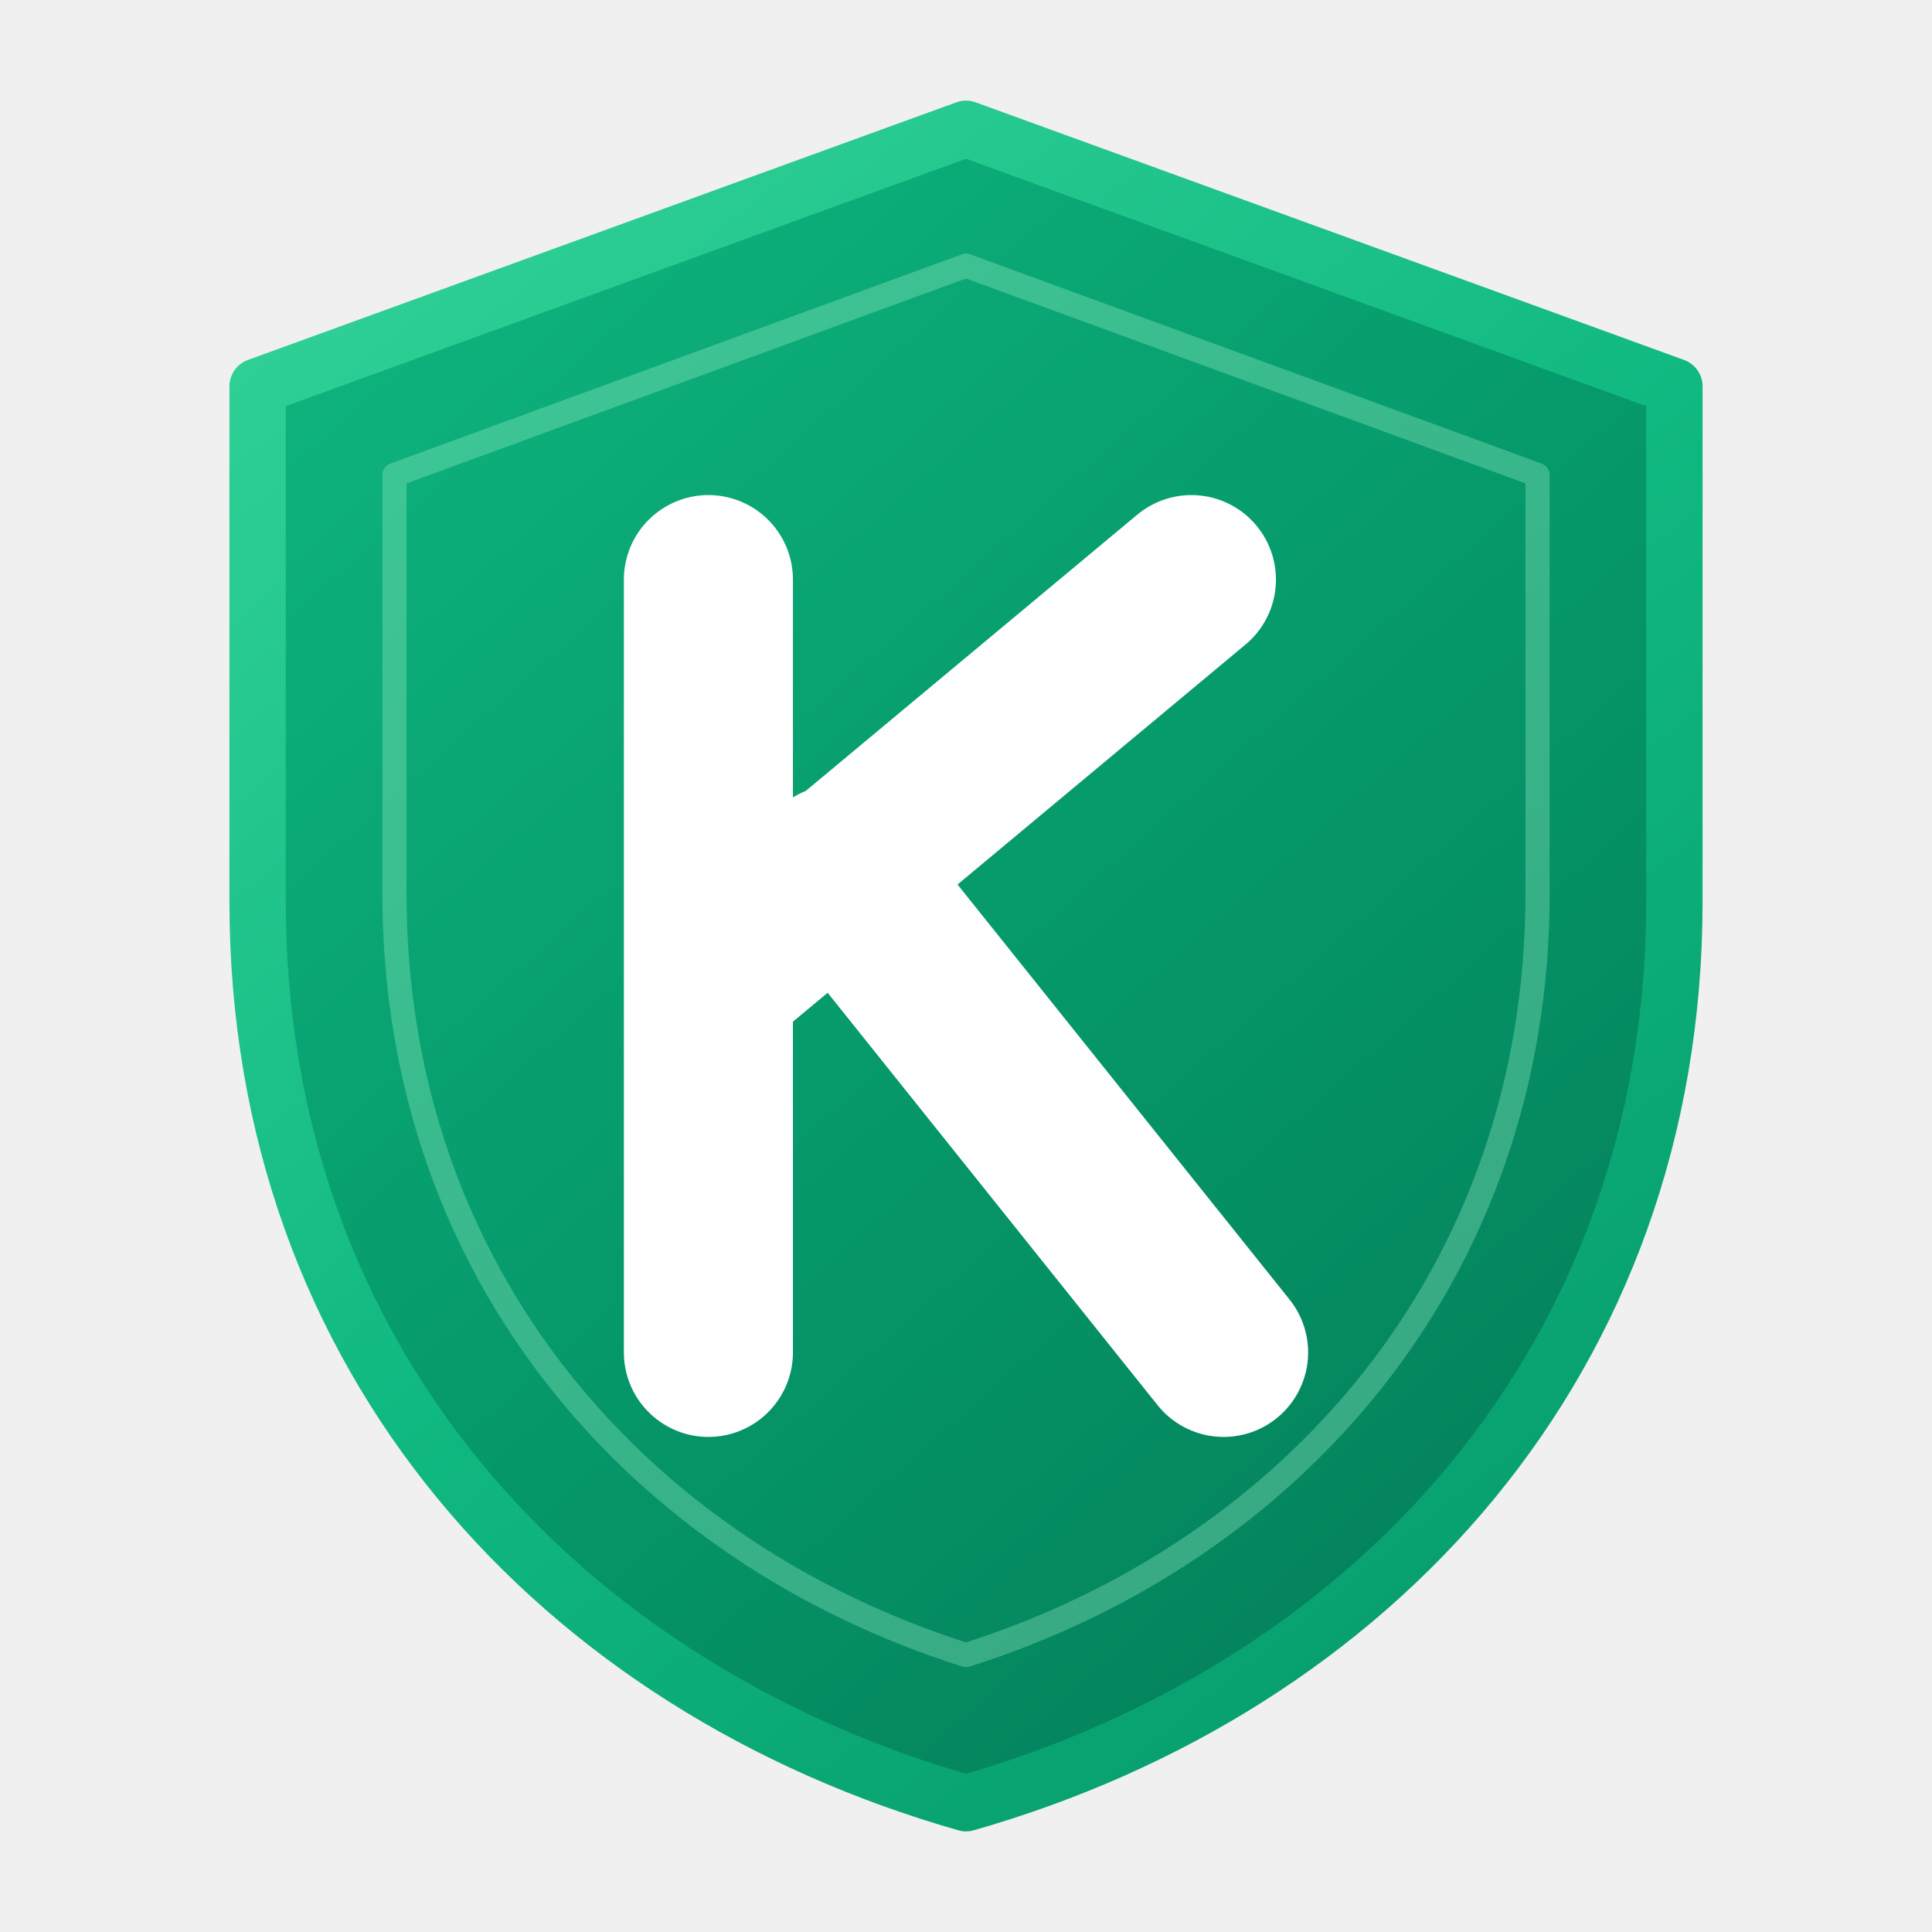
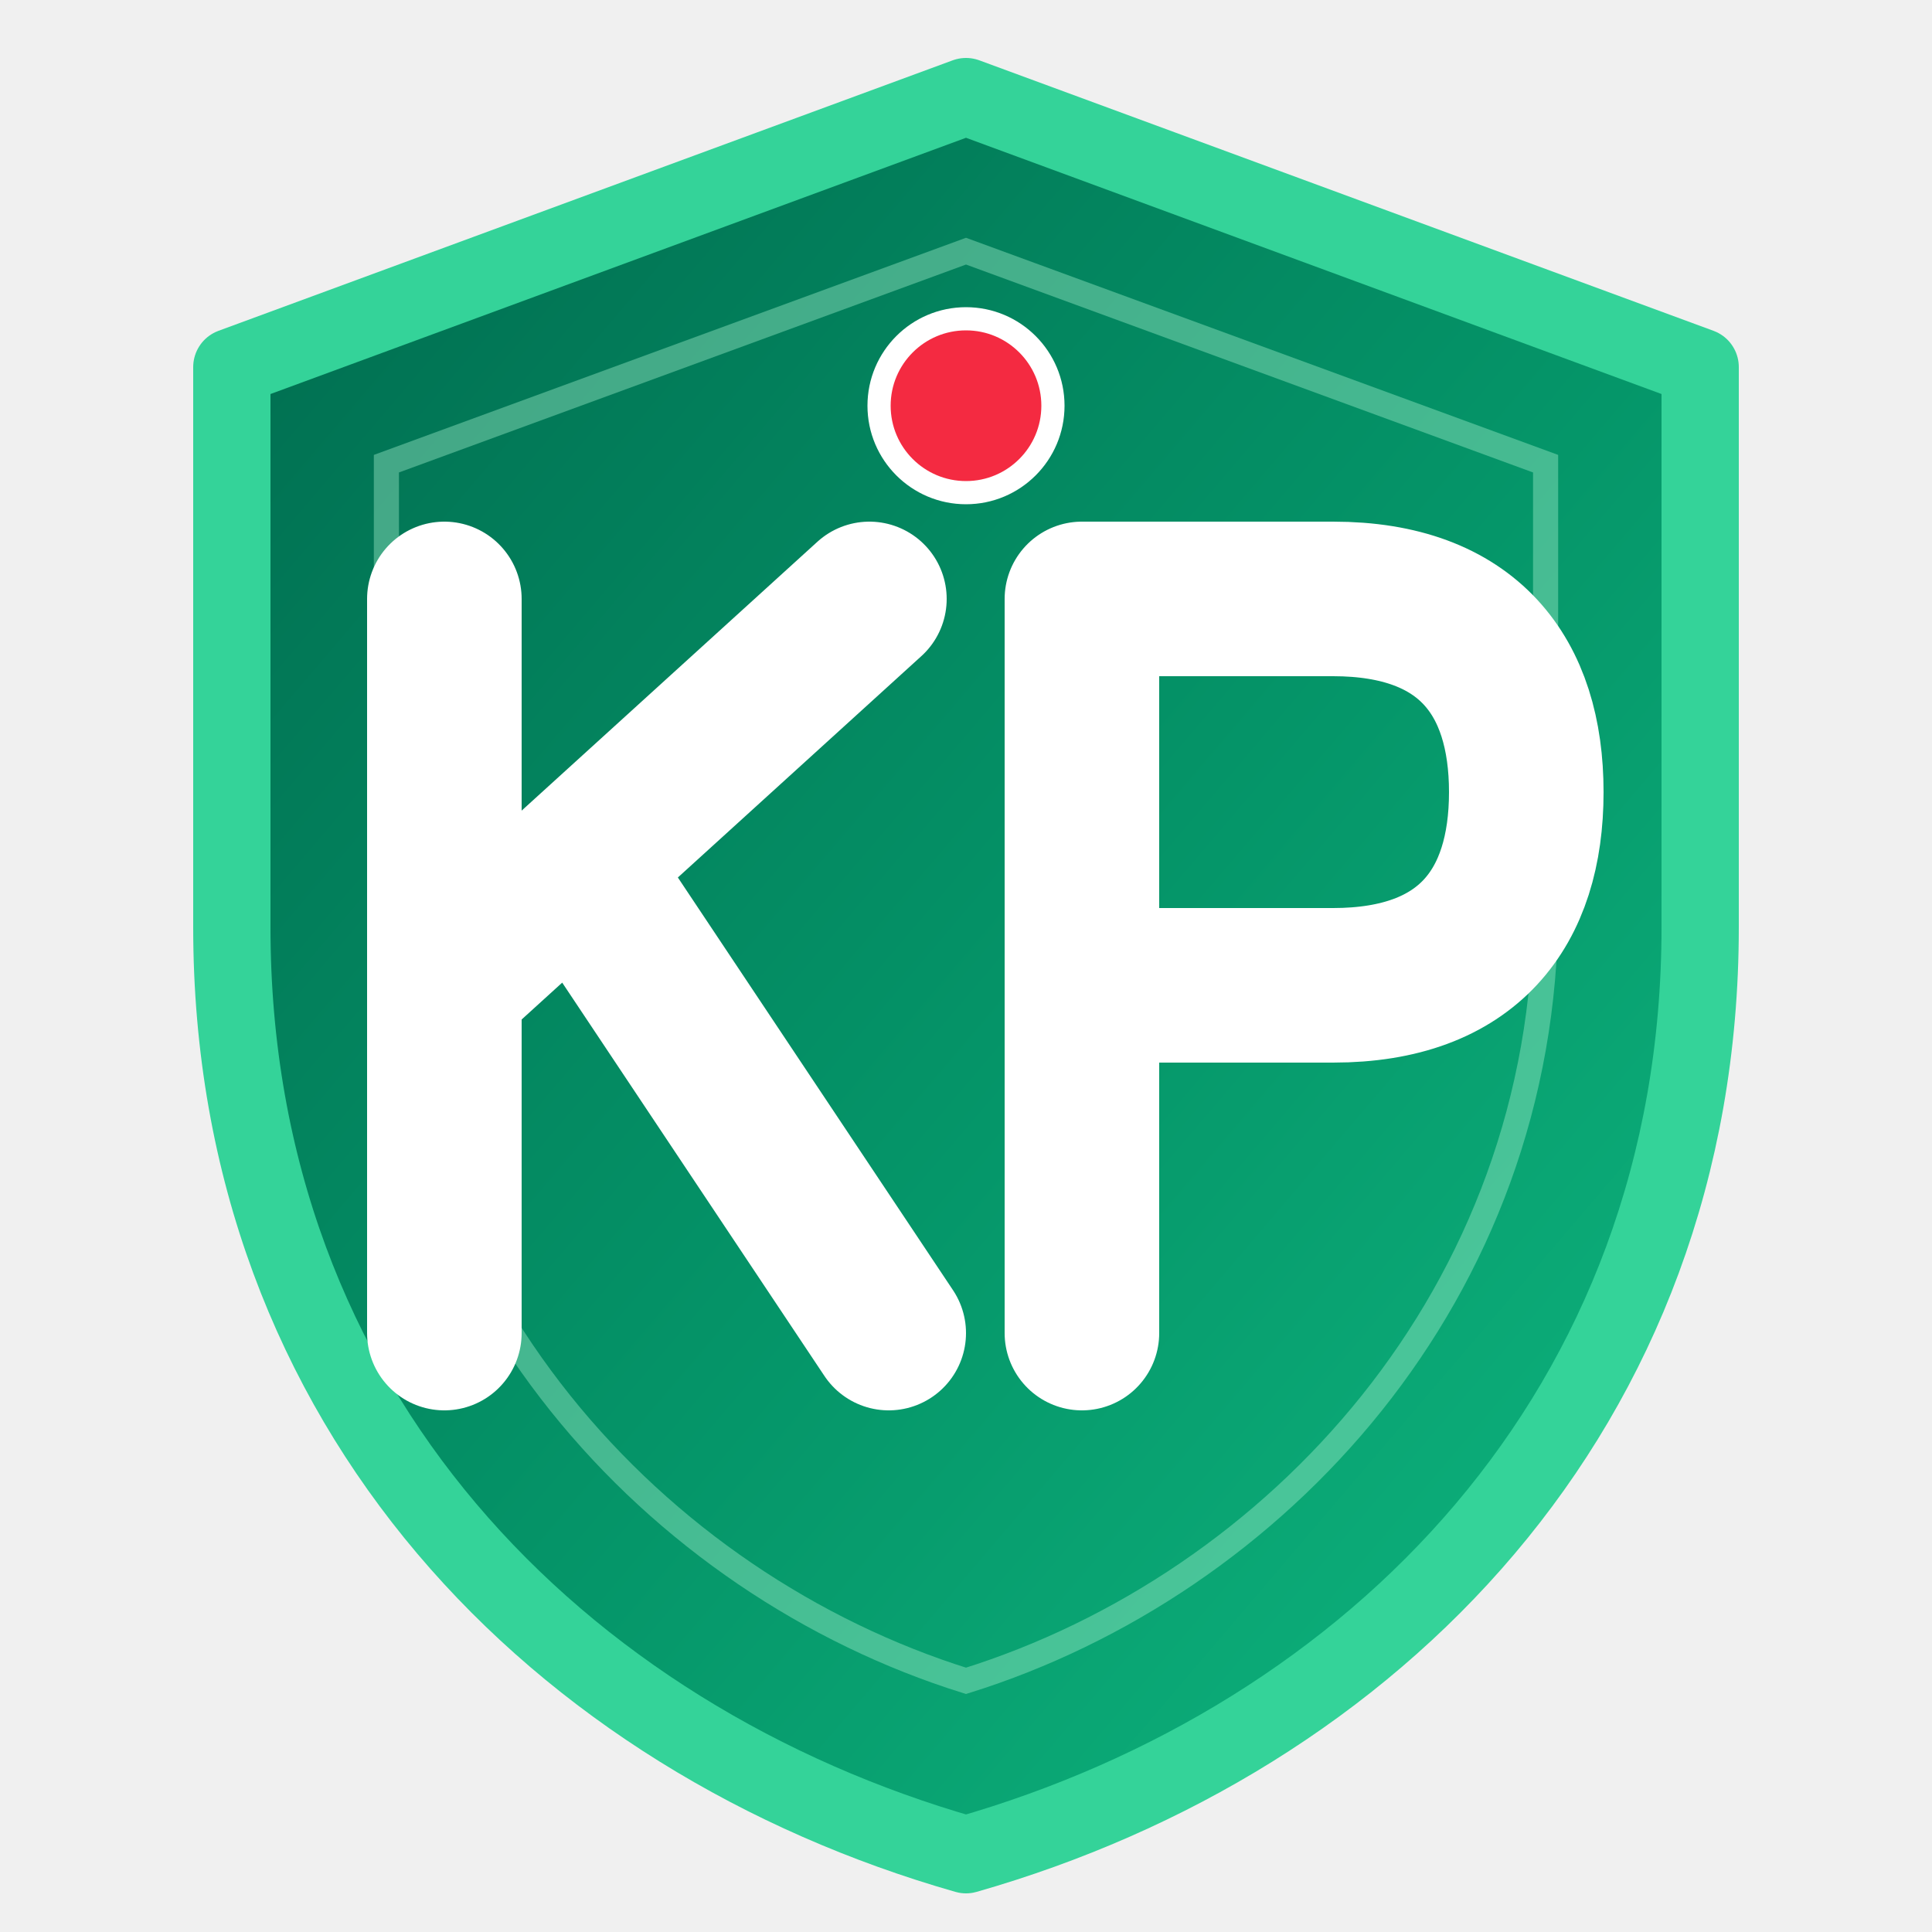
- <svg xmlns="http://www.w3.org/2000/svg" viewBox="0 0 120 120" width="100%" height="100%" fill="none" role="img" aria-label="KIRON PROHORI Emerald Shield Logo">
+ <svg xmlns="http://www.w3.org/2000/svg" viewBox="0 0 100 100" width="100%" height="100%">
  <defs>
-     <linearGradient id="kpEmeraldShieldGrad" x1="14" y1="8" x2="106" y2="112" gradientUnits="userSpaceOnUse">
-       <stop offset="0%" stop-color="#10B981" />
+     <linearGradient id="kpShieldGrad" x1="0%" y1="0%" x2="100%" y2="100%">
+       <stop offset="0%" stop-color="#006A4E" />
      <stop offset="55%" stop-color="#059669" />
-       <stop offset="100%" stop-color="#047857" />
-     </linearGradient>
-     <linearGradient id="kpMintRimGrad" x1="18" y1="8" x2="102" y2="112" gradientUnits="userSpaceOnUse">
-       <stop offset="0%" stop-color="#34D399" />
-       <stop offset="50%" stop-color="#10B981" />
-       <stop offset="100%" stop-color="#059669" />
+       <stop offset="100%" stop-color="#10B981" />
    </linearGradient>
  </defs>
-   <path d="M60 8 L104 24 V56 C104 84.5 85.2 104.8 60 112 C34.8 104.8 16 84.5 16 56 V24 L60 8 Z" fill="url(#kpEmeraldShieldGrad)" stroke="url(#kpMintRimGrad)" stroke-width="3.5" stroke-linejoin="round" />
-   <path d="M60 16.5 L95.5 29.5 V55.5 C95.5 79.2 80.2 96.4 60 102.8 C39.8 96.4 24.5 79.2 24.5 55.5 V29.5 L60 16.5 Z" stroke="#A7F3D0" stroke-opacity="0.32" stroke-width="1.5" stroke-linejoin="round" />
-   <path d="M44 36 V84 M44 61 L74 36 M52 54 L76 84" stroke="#FFFFFF" stroke-width="10.5" stroke-linecap="round" stroke-linejoin="round" />
+   <path d="M 50,5 L 88,19 L 88,48 C 88,73 71,90 50,96 C 29,90 12,73 12,48 L 12,19 Z" fill="url(#kpShieldGrad)" stroke="#34D399" stroke-width="4" stroke-linejoin="round" />
+   <path d="M 50,13 L 80,24 L 80,47 C 80,67 66,82 50,87 C 34,82 20,67 20,47 L 20,24 Z" fill="none" stroke="#A7F3D0" stroke-width="1.3" opacity="0.4" />
+   <circle cx="50" cy="21" r="4.5" fill="#F42A41" stroke="#FFFFFF" stroke-width="1.2" />
+   <path d="M 23,31 L 23,69 M 23,51 L 45,31 M 30,45 L 46,69 M 56,31 L 56,69 M 56,31 L 69,31 C 76,31 79,35 79,41 C 79,47 76,51 69,51 L 56,51" fill="none" stroke="#FFFFFF" stroke-width="8" stroke-linecap="round" stroke-linejoin="round" />
</svg>
